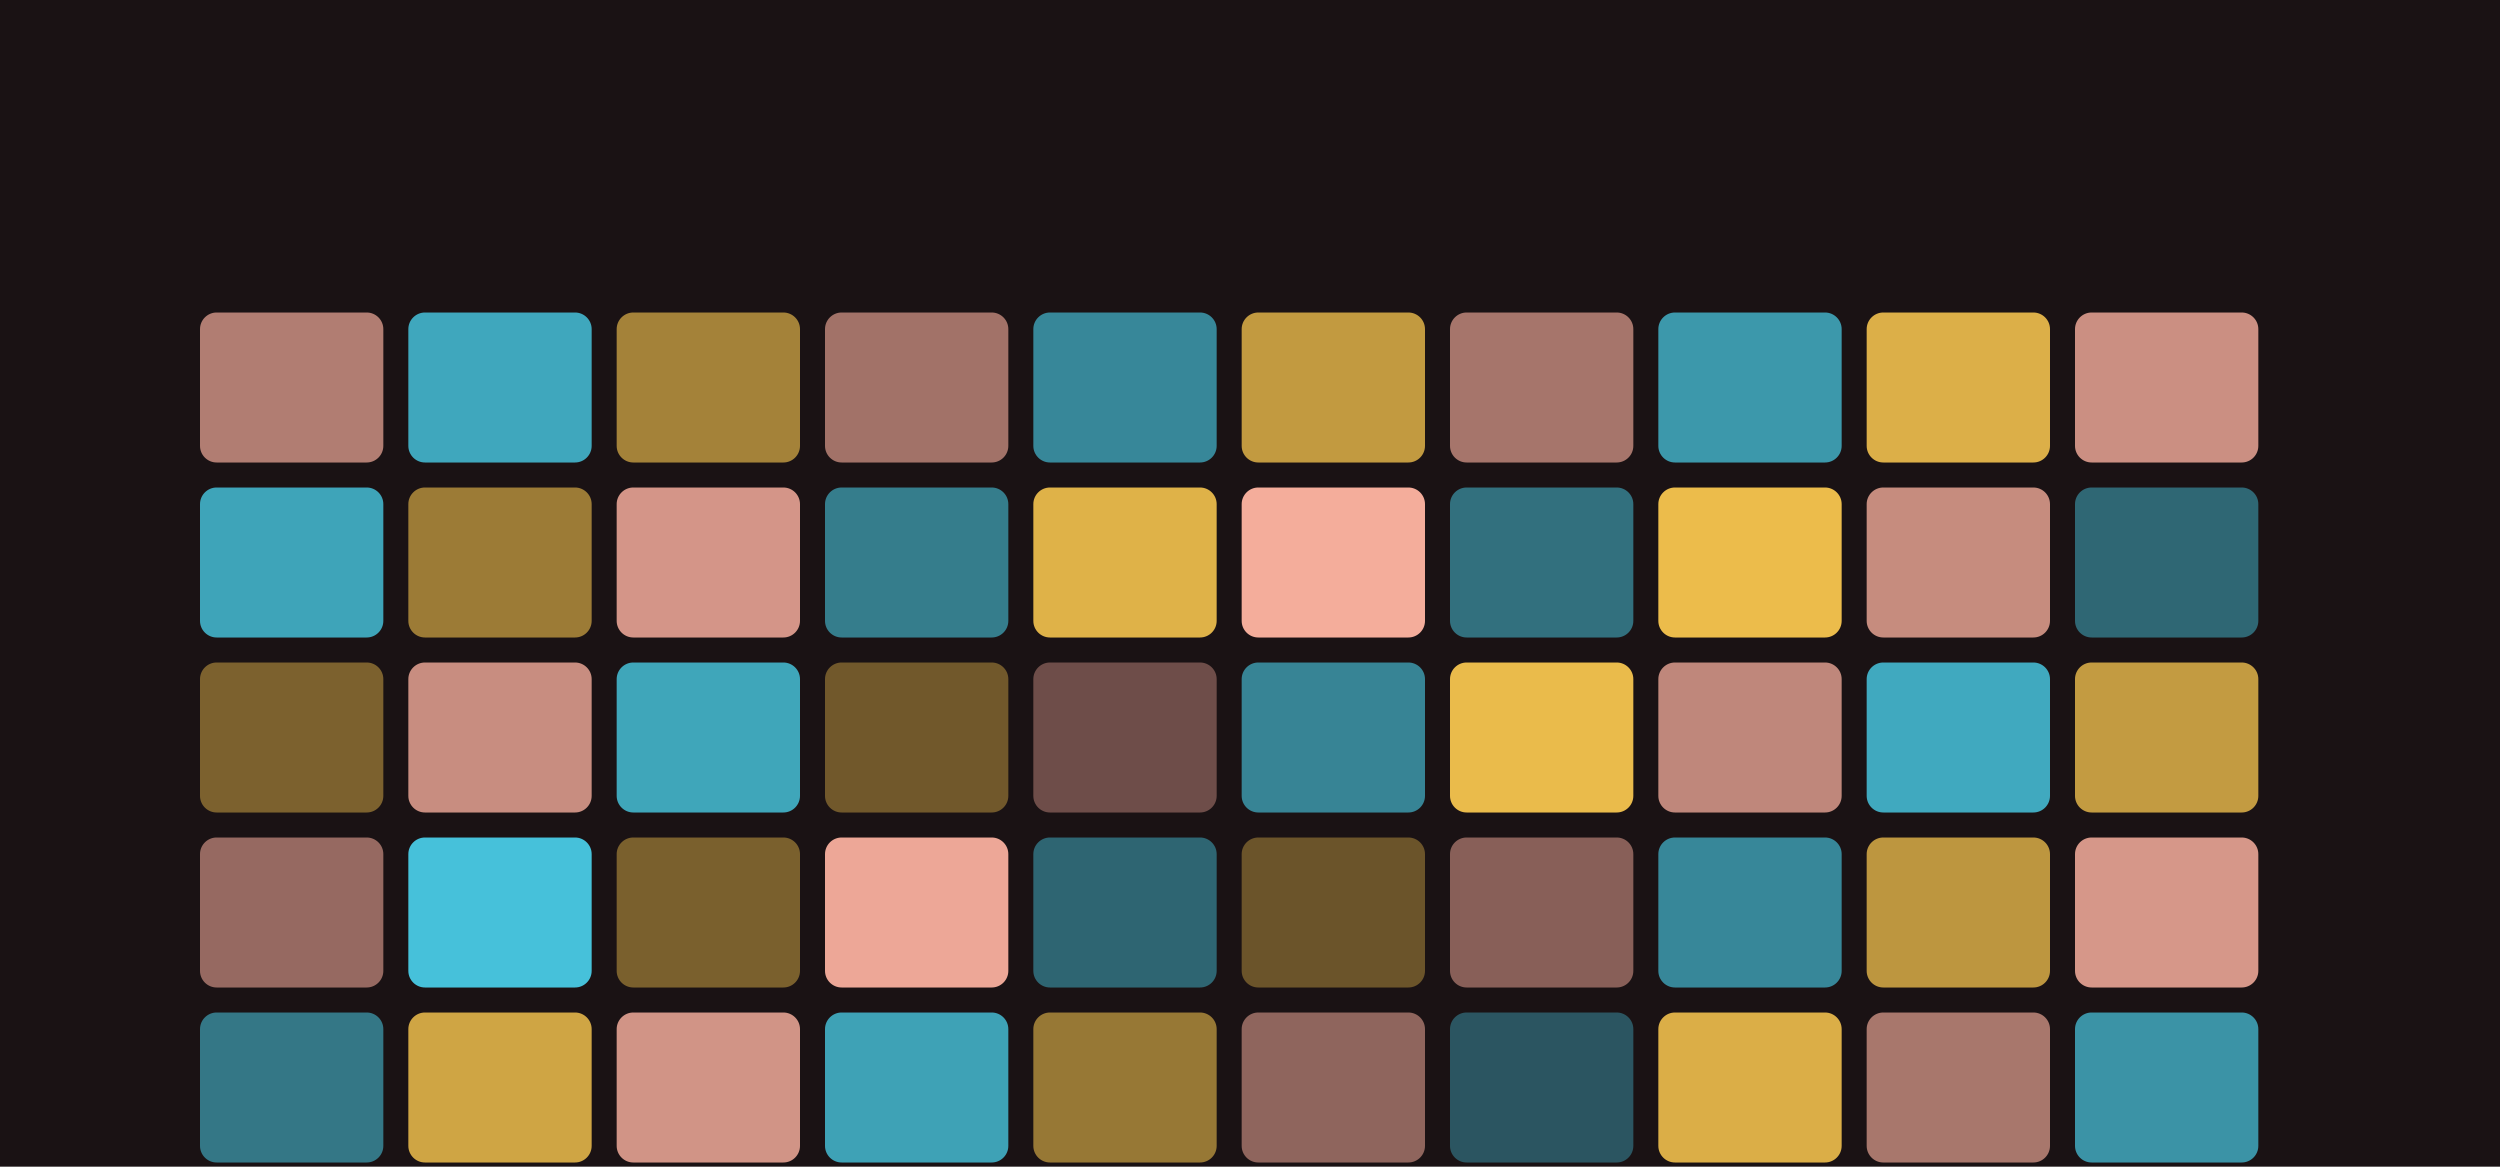
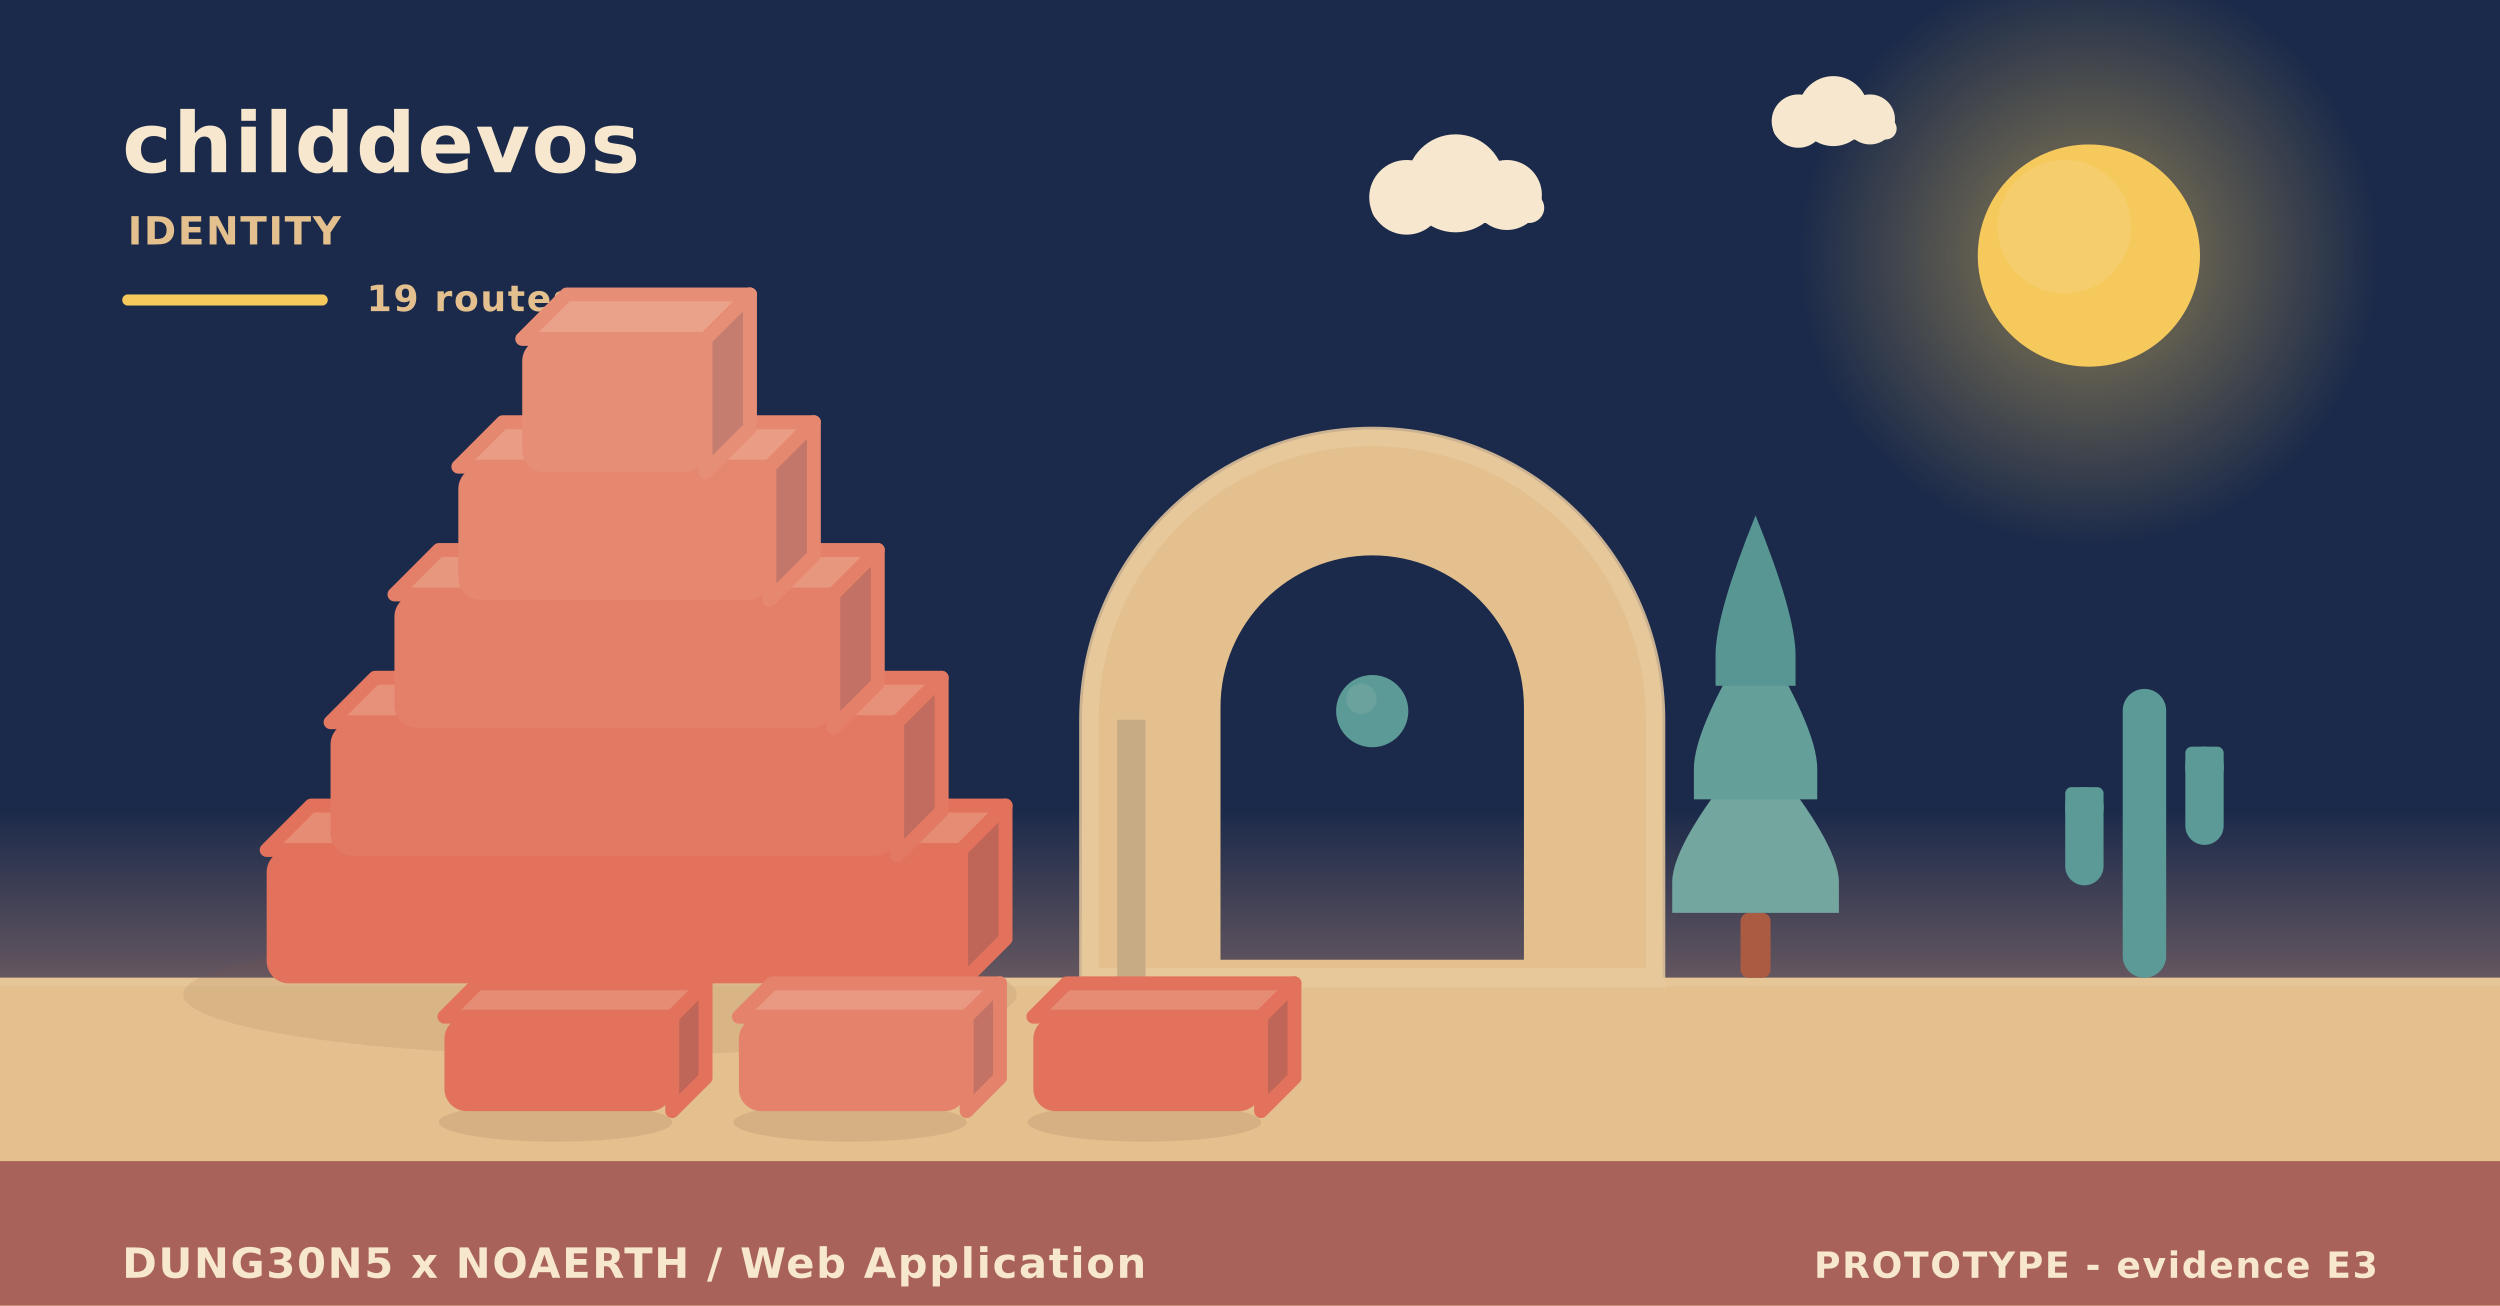
- <svg xmlns="http://www.w3.org/2000/svg" viewBox="0 0 1200 560" width="1200" height="560" role="img" aria-label="childdevos hero">
-   <rect width="1200" height="560" fill="#1a1214" />
-   <defs>
-     <linearGradient id="gh" x1="0" y1="0" x2="1" y2="1">
-       <stop offset="0%" stop-color="#ffb4a2" />
-       <stop offset="100%" stop-color="#48cae4" />
-     </linearGradient>
-   </defs>
-   <rect x="96.00" y="150.00" width="88.00" height="72.00" rx="8.00" fill="#ffb4a2" opacity="0.66" />
-   <rect x="196.00" y="150.00" width="88.00" height="72.00" rx="8.00" fill="#48cae4" opacity="0.81" />
-   <rect x="296.00" y="150.00" width="88.00" height="72.00" rx="8.00" fill="#f9c74f" opacity="0.62" />
-   <rect x="396.00" y="150.00" width="88.00" height="72.00" rx="8.00" fill="#ffb4a2" opacity="0.59" />
-   <rect x="496.00" y="150.00" width="88.00" height="72.00" rx="8.00" fill="#48cae4" opacity="0.64" />
-   <rect x="596.00" y="150.00" width="88.00" height="72.00" rx="8.00" fill="#f9c74f" opacity="0.75" />
-   <rect x="696.00" y="150.00" width="88.00" height="72.00" rx="8.00" fill="#ffb4a2" opacity="0.61" />
-   <rect x="796.00" y="150.00" width="88.00" height="72.00" rx="8.00" fill="#48cae4" opacity="0.73" />
-   <rect x="896.00" y="150.00" width="88.00" height="72.00" rx="8.00" fill="#f9c74f" opacity="0.87" />
-   <rect x="996.00" y="150.00" width="88.00" height="72.00" rx="8.00" fill="#ffb4a2" opacity="0.77" />
-   <rect x="96.00" y="234.00" width="88.00" height="72.00" rx="8.00" fill="#48cae4" opacity="0.79" />
-   <rect x="196.00" y="234.00" width="88.00" height="72.00" rx="8.00" fill="#f9c74f" opacity="0.58" />
-   <rect x="296.00" y="234.00" width="88.00" height="72.00" rx="8.00" fill="#ffb4a2" opacity="0.81" />
-   <rect x="396.00" y="234.00" width="88.00" height="72.00" rx="8.00" fill="#48cae4" opacity="0.58" />
-   <rect x="496.00" y="234.00" width="88.00" height="72.00" rx="8.00" fill="#f9c74f" opacity="0.88" />
-   <rect x="596.00" y="234.00" width="88.00" height="72.00" rx="8.00" fill="#ffb4a2" opacity="0.95" />
-   <rect x="696.00" y="234.00" width="88.00" height="72.00" rx="8.00" fill="#48cae4" opacity="0.51" />
-   <rect x="796.00" y="234.00" width="88.00" height="72.00" rx="8.00" fill="#f9c74f" opacity="0.94" />
-   <rect x="896.00" y="234.00" width="88.00" height="72.00" rx="8.00" fill="#ffb4a2" opacity="0.75" />
-   <rect x="996.00" y="234.00" width="88.00" height="72.00" rx="8.00" fill="#48cae4" opacity="0.46" />
-   <rect x="96.00" y="318.00" width="88.00" height="72.00" rx="8.00" fill="#f9c74f" opacity="0.44" />
-   <rect x="196.00" y="318.00" width="88.00" height="72.00" rx="8.00" fill="#ffb4a2" opacity="0.76" />
-   <rect x="296.00" y="318.00" width="88.00" height="72.00" rx="8.00" fill="#48cae4" opacity="0.80" />
-   <rect x="396.00" y="318.00" width="88.00" height="72.00" rx="8.00" fill="#f9c74f" opacity="0.39" />
-   <rect x="496.00" y="318.00" width="88.00" height="72.00" rx="8.00" fill="#ffb4a2" opacity="0.37" />
-   <rect x="596.00" y="318.00" width="88.00" height="72.00" rx="8.00" fill="#48cae4" opacity="0.62" />
-   <rect x="696.00" y="318.00" width="88.00" height="72.00" rx="8.00" fill="#f9c74f" opacity="0.93" />
-   <rect x="796.00" y="318.00" width="88.00" height="72.00" rx="8.00" fill="#ffb4a2" opacity="0.72" />
-   <rect x="896.00" y="318.00" width="88.00" height="72.00" rx="8.00" fill="#48cae4" opacity="0.82" />
-   <rect x="996.00" y="318.00" width="88.00" height="72.00" rx="8.00" fill="#f9c74f" opacity="0.76" />
-   <rect x="96.00" y="402.00" width="88.00" height="72.00" rx="8.00" fill="#ffb4a2" opacity="0.54" />
-   <rect x="196.00" y="402.00" width="88.00" height="72.00" rx="8.00" fill="#48cae4" opacity="0.95" />
-   <rect x="296.00" y="402.00" width="88.00" height="72.00" rx="8.00" fill="#f9c74f" opacity="0.43" />
-   <rect x="396.00" y="402.00" width="88.00" height="72.00" rx="8.00" fill="#ffb4a2" opacity="0.92" />
-   <rect x="496.00" y="402.00" width="88.00" height="72.00" rx="8.00" fill="#48cae4" opacity="0.45" />
-   <rect x="596.00" y="402.00" width="88.00" height="72.00" rx="8.00" fill="#f9c74f" opacity="0.36" />
-   <rect x="696.00" y="402.00" width="88.00" height="72.00" rx="8.00" fill="#ffb4a2" opacity="0.48" />
-   <rect x="796.00" y="402.00" width="88.00" height="72.00" rx="8.00" fill="#48cae4" opacity="0.64" />
-   <rect x="896.00" y="402.00" width="88.00" height="72.00" rx="8.00" fill="#f9c74f" opacity="0.73" />
-   <rect x="996.00" y="402.00" width="88.00" height="72.00" rx="8.00" fill="#ffb4a2" opacity="0.82" />
-   <rect x="96.00" y="486.00" width="88.00" height="72.00" rx="8.00" fill="#48cae4" opacity="0.55" />
-   <rect x="196.00" y="486.00" width="88.00" height="72.00" rx="8.00" fill="#f9c74f" opacity="0.81" />
-   <rect x="296.00" y="486.00" width="88.00" height="72.00" rx="8.00" fill="#ffb4a2" opacity="0.80" />
-   <rect x="396.00" y="486.00" width="88.00" height="72.00" rx="8.00" fill="#48cae4" opacity="0.78" />
-   <rect x="496.00" y="486.00" width="88.00" height="72.00" rx="8.00" fill="#f9c74f" opacity="0.56" />
-   <rect x="596.00" y="486.00" width="88.00" height="72.00" rx="8.00" fill="#ffb4a2" opacity="0.51" />
-   <rect x="696.00" y="486.00" width="88.00" height="72.00" rx="8.00" fill="#48cae4" opacity="0.37" />
-   <rect x="796.00" y="486.00" width="88.00" height="72.00" rx="8.00" fill="#f9c74f" opacity="0.86" />
-   <rect x="896.00" y="486.00" width="88.00" height="72.00" rx="8.00" fill="#ffb4a2" opacity="0.62" />
-   <rect x="996.00" y="486.00" width="88.00" height="72.00" rx="8.00" fill="#48cae4" opacity="0.70" />
+ <svg xmlns="http://www.w3.org/2000/svg" width="900" height="470" viewBox="0 0 900 470" role="img" aria-label="childdevos - identity">
+   <linearGradient id="skyh" x1="0" y1="0" x2="0" y2="1">
+     <stop offset="0" stop-color="#1b2a4a" />
+     <stop offset="0.62" stop-color="#1b2a4a" />
+     <stop offset="1" stop-color="#f3ad8a" />
+   </linearGradient>
+   <rect width="900" height="470" fill="url(#skyh)" />
+   <radialGradient id="sunh">
+     <stop offset="0.35" stop-color="#f5c95c" stop-opacity="0.34" />
+     <stop offset="1" stop-color="#f5c95c" stop-opacity="0" />
+   </radialGradient>
+   <circle cx="752" cy="92" r="104" fill="url(#sunh)" />
+   <circle cx="752" cy="92" r="40" fill="#f5c95c" />
+   <circle cx="743.2" cy="81.6" r="24" fill="#f5d27e" opacity="0.5" />
+   <g>
+     <circle cx="524" cy="66" r="17.64" fill="#f6e7ce" />
+     <circle cx="506.36" cy="71.04" r="13.44" fill="#f6e7ce" />
+     <circle cx="542.48" cy="70.2" r="12.6" fill="#f6e7ce" />
+     <rect x="493.76" y="69.36" width="62.16" height="10.92" rx="5.46" fill="#f6e7ce" />
+   </g>
+   <g>
+     <circle cx="660" cy="40" r="12.6" fill="#f6e7ce" />
+     <circle cx="647.4" cy="43.6" r="9.6" fill="#f6e7ce" />
+     <circle cx="673.2" cy="43" r="9" fill="#f6e7ce" />
+     <rect x="638.4" y="42.4" width="44.4" height="7.8" rx="3.9" fill="#f6e7ce" />
+   </g>
+   <rect x="0" y="352" width="900" height="118" fill="#e3c08d" />
+   <rect x="0" y="352" width="900" height="3" fill="#e6c596" />
+   <text x="44" y="62" font-family="Verdana,DejaVu Sans,sans-serif" font-size="30" font-weight="700" letter-spacing="0.6" fill="#f6e7ce" text-anchor="start">childdevos</text>
+   <text x="46" y="88" font-family="Verdana,DejaVu Sans,sans-serif" font-size="14" font-weight="700" letter-spacing="0.6" fill="#e3c08d" text-anchor="start">IDENTITY</text>
+   <rect x="44" y="106" width="74" height="4" rx="2" fill="#f5c95c" />
+   <text x="132" y="112" font-family="Verdana,DejaVu Sans,sans-serif" font-size="13" font-weight="700" letter-spacing="0.6" fill="#e3c08d" text-anchor="start">19 routes</text>
+   <ellipse cx="216" cy="358" rx="150" ry="22" fill="rgba(138,90,68,0.11)" />
+   <path d="M96,306 L346,306 L362,290 L112,290 Z" fill="#e68c74" stroke="#e2725b" stroke-width="5" stroke-linejoin="round" />
+   <path d="M346,306 L362,290 L362,338 L346,354 Z" fill="#c06658" stroke="#e2725b" stroke-width="5" stroke-linejoin="round" />
+   <rect x="96" y="306" width="250" height="48" rx="8" fill="#e2725b" />
+   <path d="M119,260 L323,260 L339,244 L135,244 Z" fill="#e7917a" stroke="#e37962" stroke-width="5" stroke-linejoin="round" />
+   <path d="M323,260 L339,244 L339,292 L323,308 Z" fill="#c16c5e" stroke="#e37962" stroke-width="5" stroke-linejoin="round" />
+   <rect x="119" y="260" width="204" height="48" rx="8" fill="#e37962" />
+   <path d="M142,214 L300,214 L316,198 L158,198 Z" fill="#e8977f" stroke="#e48069" stroke-width="5" stroke-linejoin="round" />
+   <path d="M300,214 L316,198 L316,246 L300,262 Z" fill="#c27164" stroke="#e48069" stroke-width="5" stroke-linejoin="round" />
+   <rect x="142" y="214" width="158" height="48" rx="8" fill="#e48069" />
+   <path d="M165,168 L277,168 L293,152 L181,152 Z" fill="#ea9c85" stroke="#e68770" stroke-width="5" stroke-linejoin="round" />
+   <path d="M277,168 L293,152 L293,200 L277,216 Z" fill="#c3776a" stroke="#e68770" stroke-width="5" stroke-linejoin="round" />
+   <rect x="165" y="168" width="112" height="48" rx="8" fill="#e68770" />
+   <path d="M188,122 L254,122 L270,106 L204,106 Z" fill="#eaa28a" stroke="#e78e77" stroke-width="5" stroke-linejoin="round" />
+   <path d="M254,122 L270,106 L270,154 L254,170 Z" fill="#c47d6f" stroke="#e78e77" stroke-width="5" stroke-linejoin="round" />
+   <rect x="188" y="122" width="66" height="48" rx="8" fill="#e78e77" />
+   <path d="M392,352 L392,259.12 A102,102 0 0 1 596,259.12 L596,352 Z M436.88,348 L436.88,254.55 A57.12,57.12 0 0 1 551.12,254.55 L551.12,348 Z" fill="#e3c08d" fill-rule="evenodd" stroke="#e3c08d" stroke-width="5" stroke-linejoin="round" />
+   <path d="M392,352 L392,259.12 A102,102 0 0 1 596,259.12 L596,352 Z" fill="none" stroke="#e8c99d" stroke-width="7" stroke-linecap="round" opacity="0.85" />
+   <rect x="402.2" y="259.12" width="10.2" height="92.88" fill="#c7ab84" />
+   <circle cx="494" cy="256" r="13" fill="#5b9a97" />
+   <circle cx="490.1" cy="251.58" r="5.46" fill="#7aa9a2" opacity="0.55" />
+   <rect x="626.6" y="328.64" width="10.8" height="23.36" rx="3" fill="#ac5b43" />
+   <path d="M632,267.32 Q602,302.89 602,317.6 Q602,328.64 602,328.64 L662,328.64 Q662,328.64 662,317.6 Q662,302.89 632,267.32 Z" fill="#74a6a0" />
+   <path d="M632,226.44 Q609.8,262.01 609.8,276.72 Q609.8,287.76 609.8,287.76 L654.2,287.76 Q654.2,287.76 654.2,276.72 Q654.2,262.01 632,226.44 Z" fill="#649f9a" />
+   <path d="M632,185.56 Q617.6,221.13 617.6,235.84 Q617.6,246.88 617.6,246.88 L646.4,246.88 Q646.4,246.88 646.4,235.84 Q646.4,221.13 632,185.56 Z" fill="#589694" />
+   <rect x="764.18" y="248" width="15.64" height="104" rx="7.82" fill="#5b9a97" />
+   <rect x="743.48" y="283.36" width="13.8" height="35.36" rx="6.9" fill="#5b9a97" />
+   <rect x="743.48" y="283.36" width="13.8" height="10.4" rx="2.3" fill="#5b9a97" />
+   <rect x="786.72" y="268.8" width="13.8" height="35.36" rx="6.9" fill="#5b9a97" />
+   <rect x="786.72" y="268.8" width="13.8" height="10.4" rx="2.3" fill="#5b9a97" />
+   <ellipse cx="200" cy="404" rx="42" ry="7" fill="rgba(138,90,68,0.15)" />
+   <path d="M160,366 L242,366 L254,354 L172,354 Z" fill="#e68c74" stroke="#e2725b" stroke-width="5" stroke-linejoin="round" />
+   <path d="M242,366 L254,354 L254,388 L242,400 Z" fill="#c06658" stroke="#e2725b" stroke-width="5" stroke-linejoin="round" />
+   <rect x="160" y="366" width="82" height="34" rx="8" fill="#e2725b" />
+   <ellipse cx="306" cy="404" rx="42" ry="7" fill="rgba(138,90,68,0.15)" />
+   <path d="M266,366 L348,366 L360,354 L278,354 Z" fill="#e99881" stroke="#e5826b" stroke-width="5" stroke-linejoin="round" />
+   <path d="M348,366 L360,354 L360,388 L348,400 Z" fill="#c37365" stroke="#e5826b" stroke-width="5" stroke-linejoin="round" />
+   <rect x="266" y="366" width="82" height="34" rx="8" fill="#e5826b" />
+   <ellipse cx="412" cy="404" rx="42" ry="7" fill="rgba(138,90,68,0.15)" />
+   <path d="M372,366 L454,366 L466,354 L384,354 Z" fill="#e68c74" stroke="#e2725b" stroke-width="5" stroke-linejoin="round" />
+   <path d="M454,366 L466,354 L466,388 L454,400 Z" fill="#c06658" stroke="#e2725b" stroke-width="5" stroke-linejoin="round" />
+   <rect x="372" y="366" width="82" height="34" rx="8" fill="#e2725b" />
+   <rect x="0" y="418" width="900" height="52" rx="0" fill="#a65c56" opacity="0.94" />
+   <text x="44" y="460" font-family="Verdana,DejaVu Sans,sans-serif" font-size="15" font-weight="700" letter-spacing="0.6" fill="#f6e7ce" text-anchor="start">DUNG30N5 x NOAERTH  /  Web Application</text>
+   <text x="856" y="460" font-family="Verdana,DejaVu Sans,sans-serif" font-size="13" font-weight="700" letter-spacing="0.6" fill="#f6e7ce" text-anchor="end">PROTOTYPE  -  evidence E3</text>
</svg>
